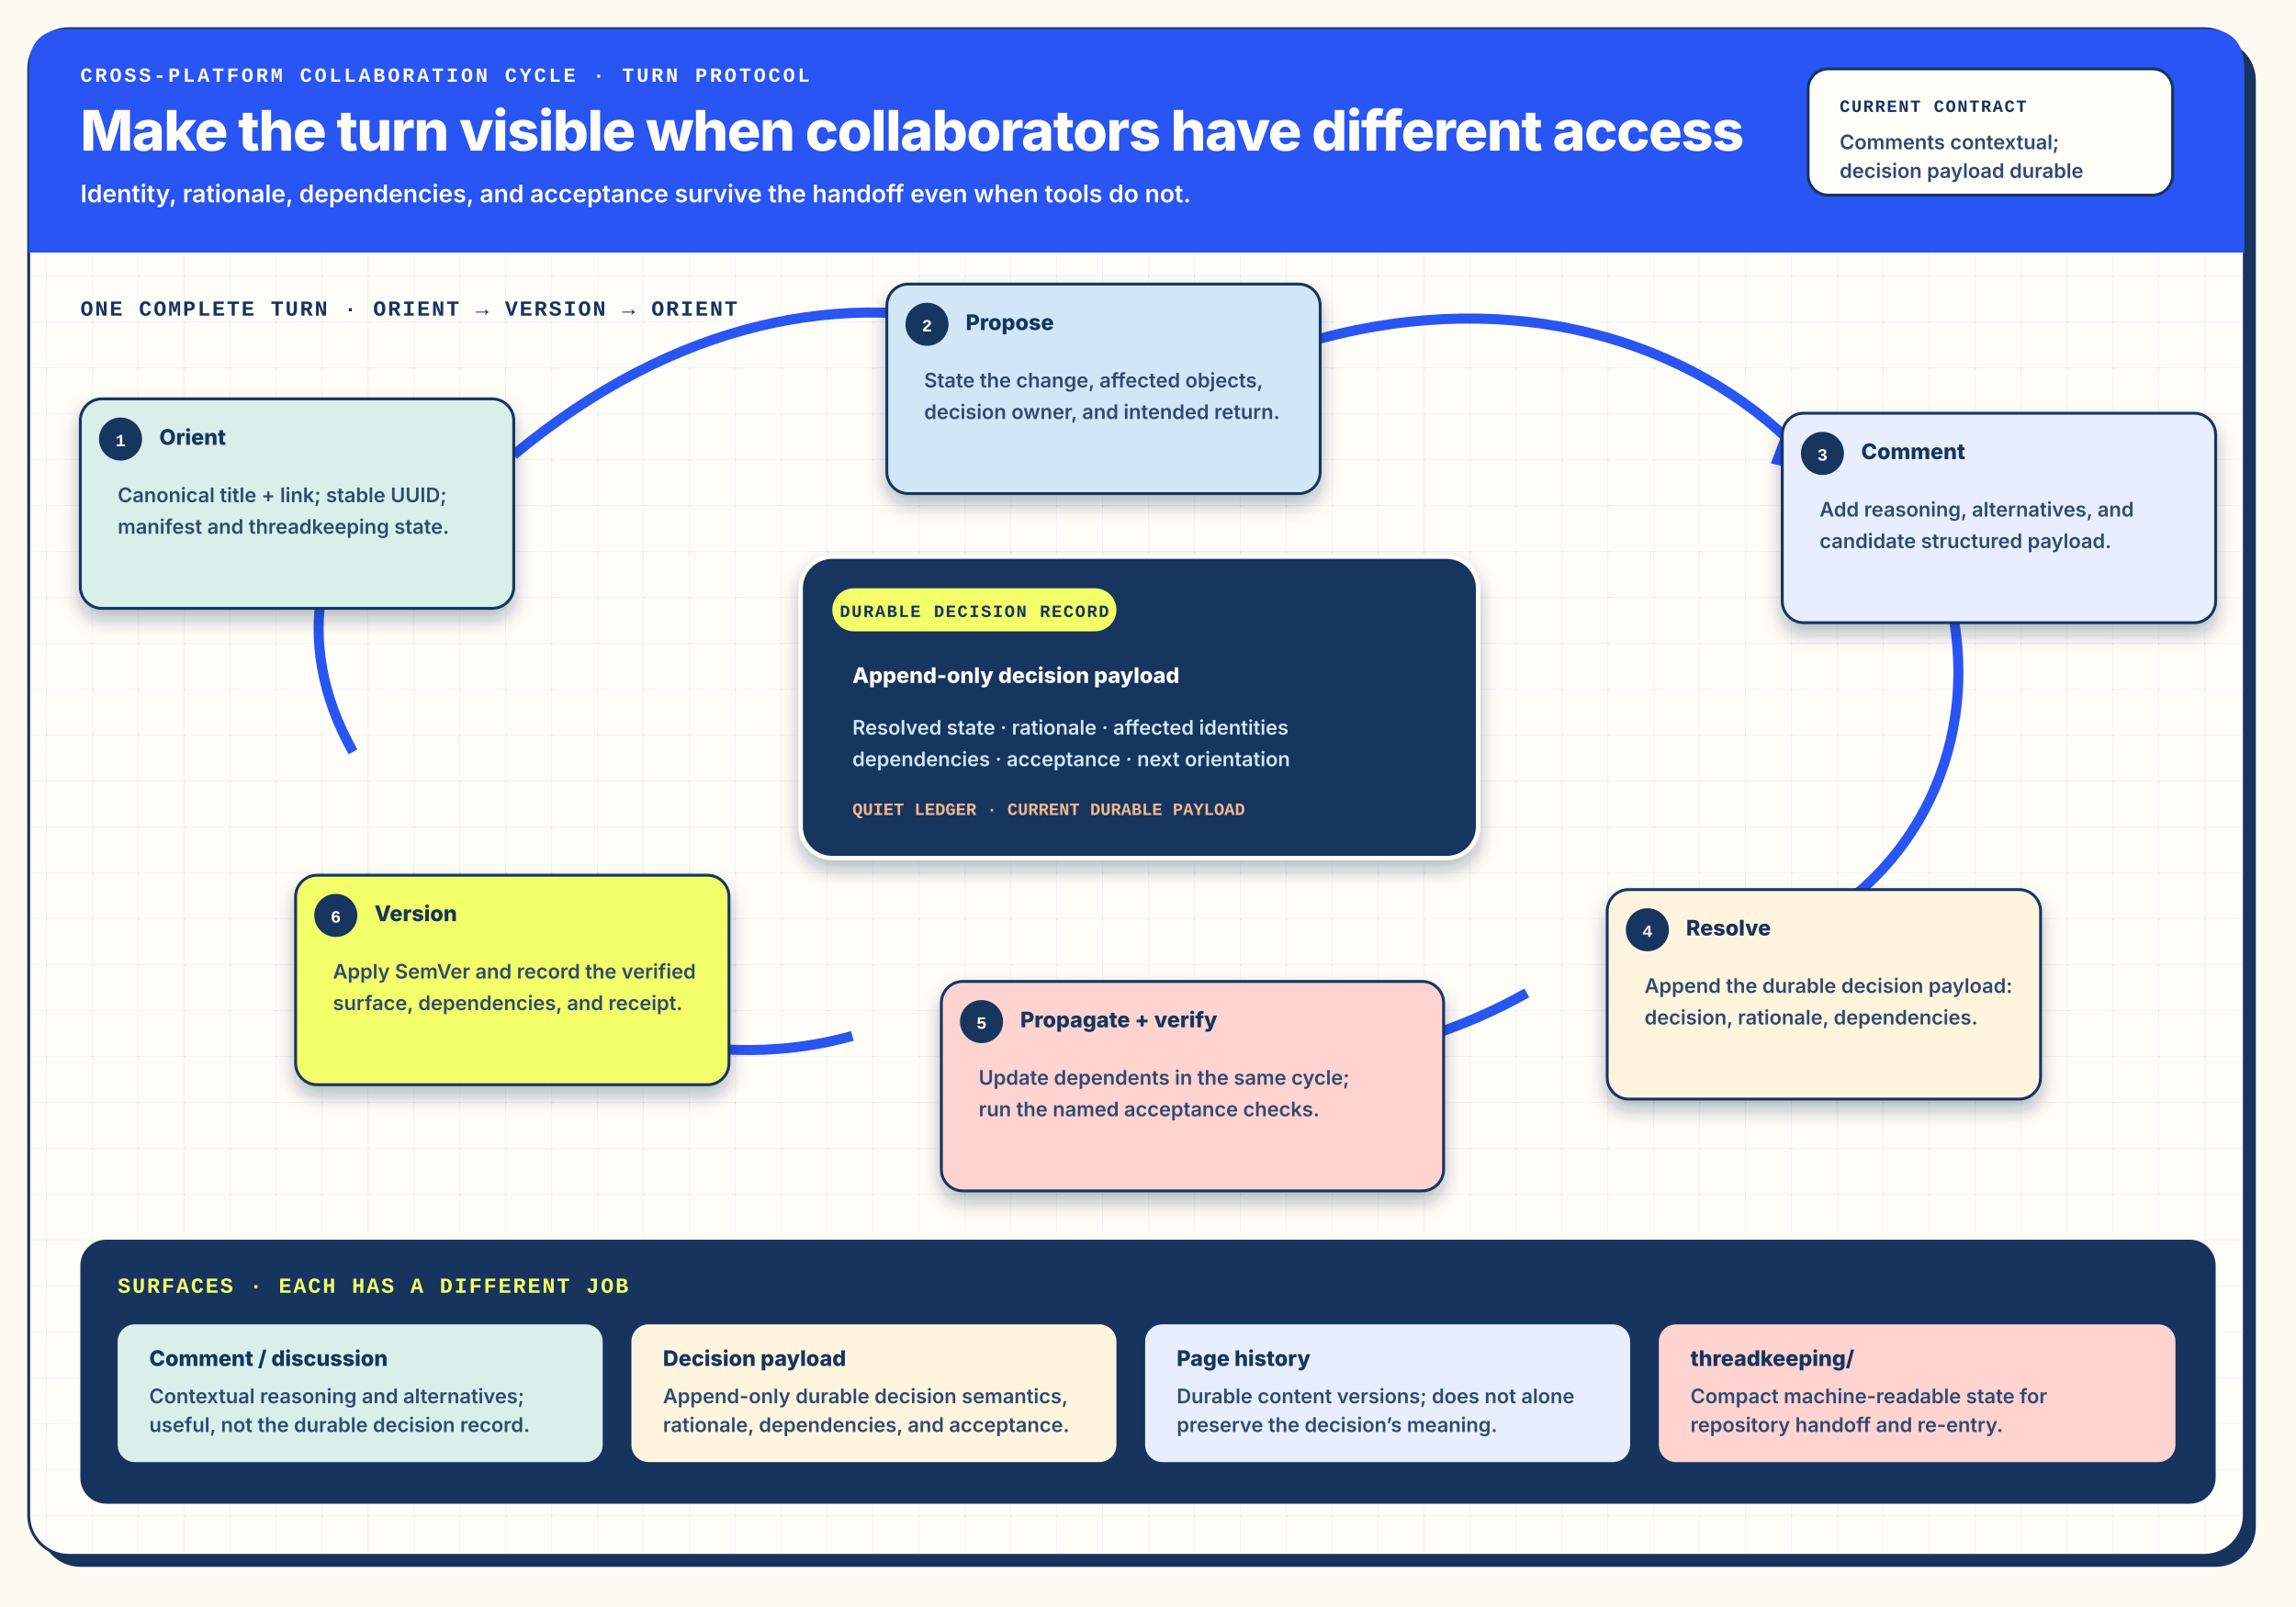
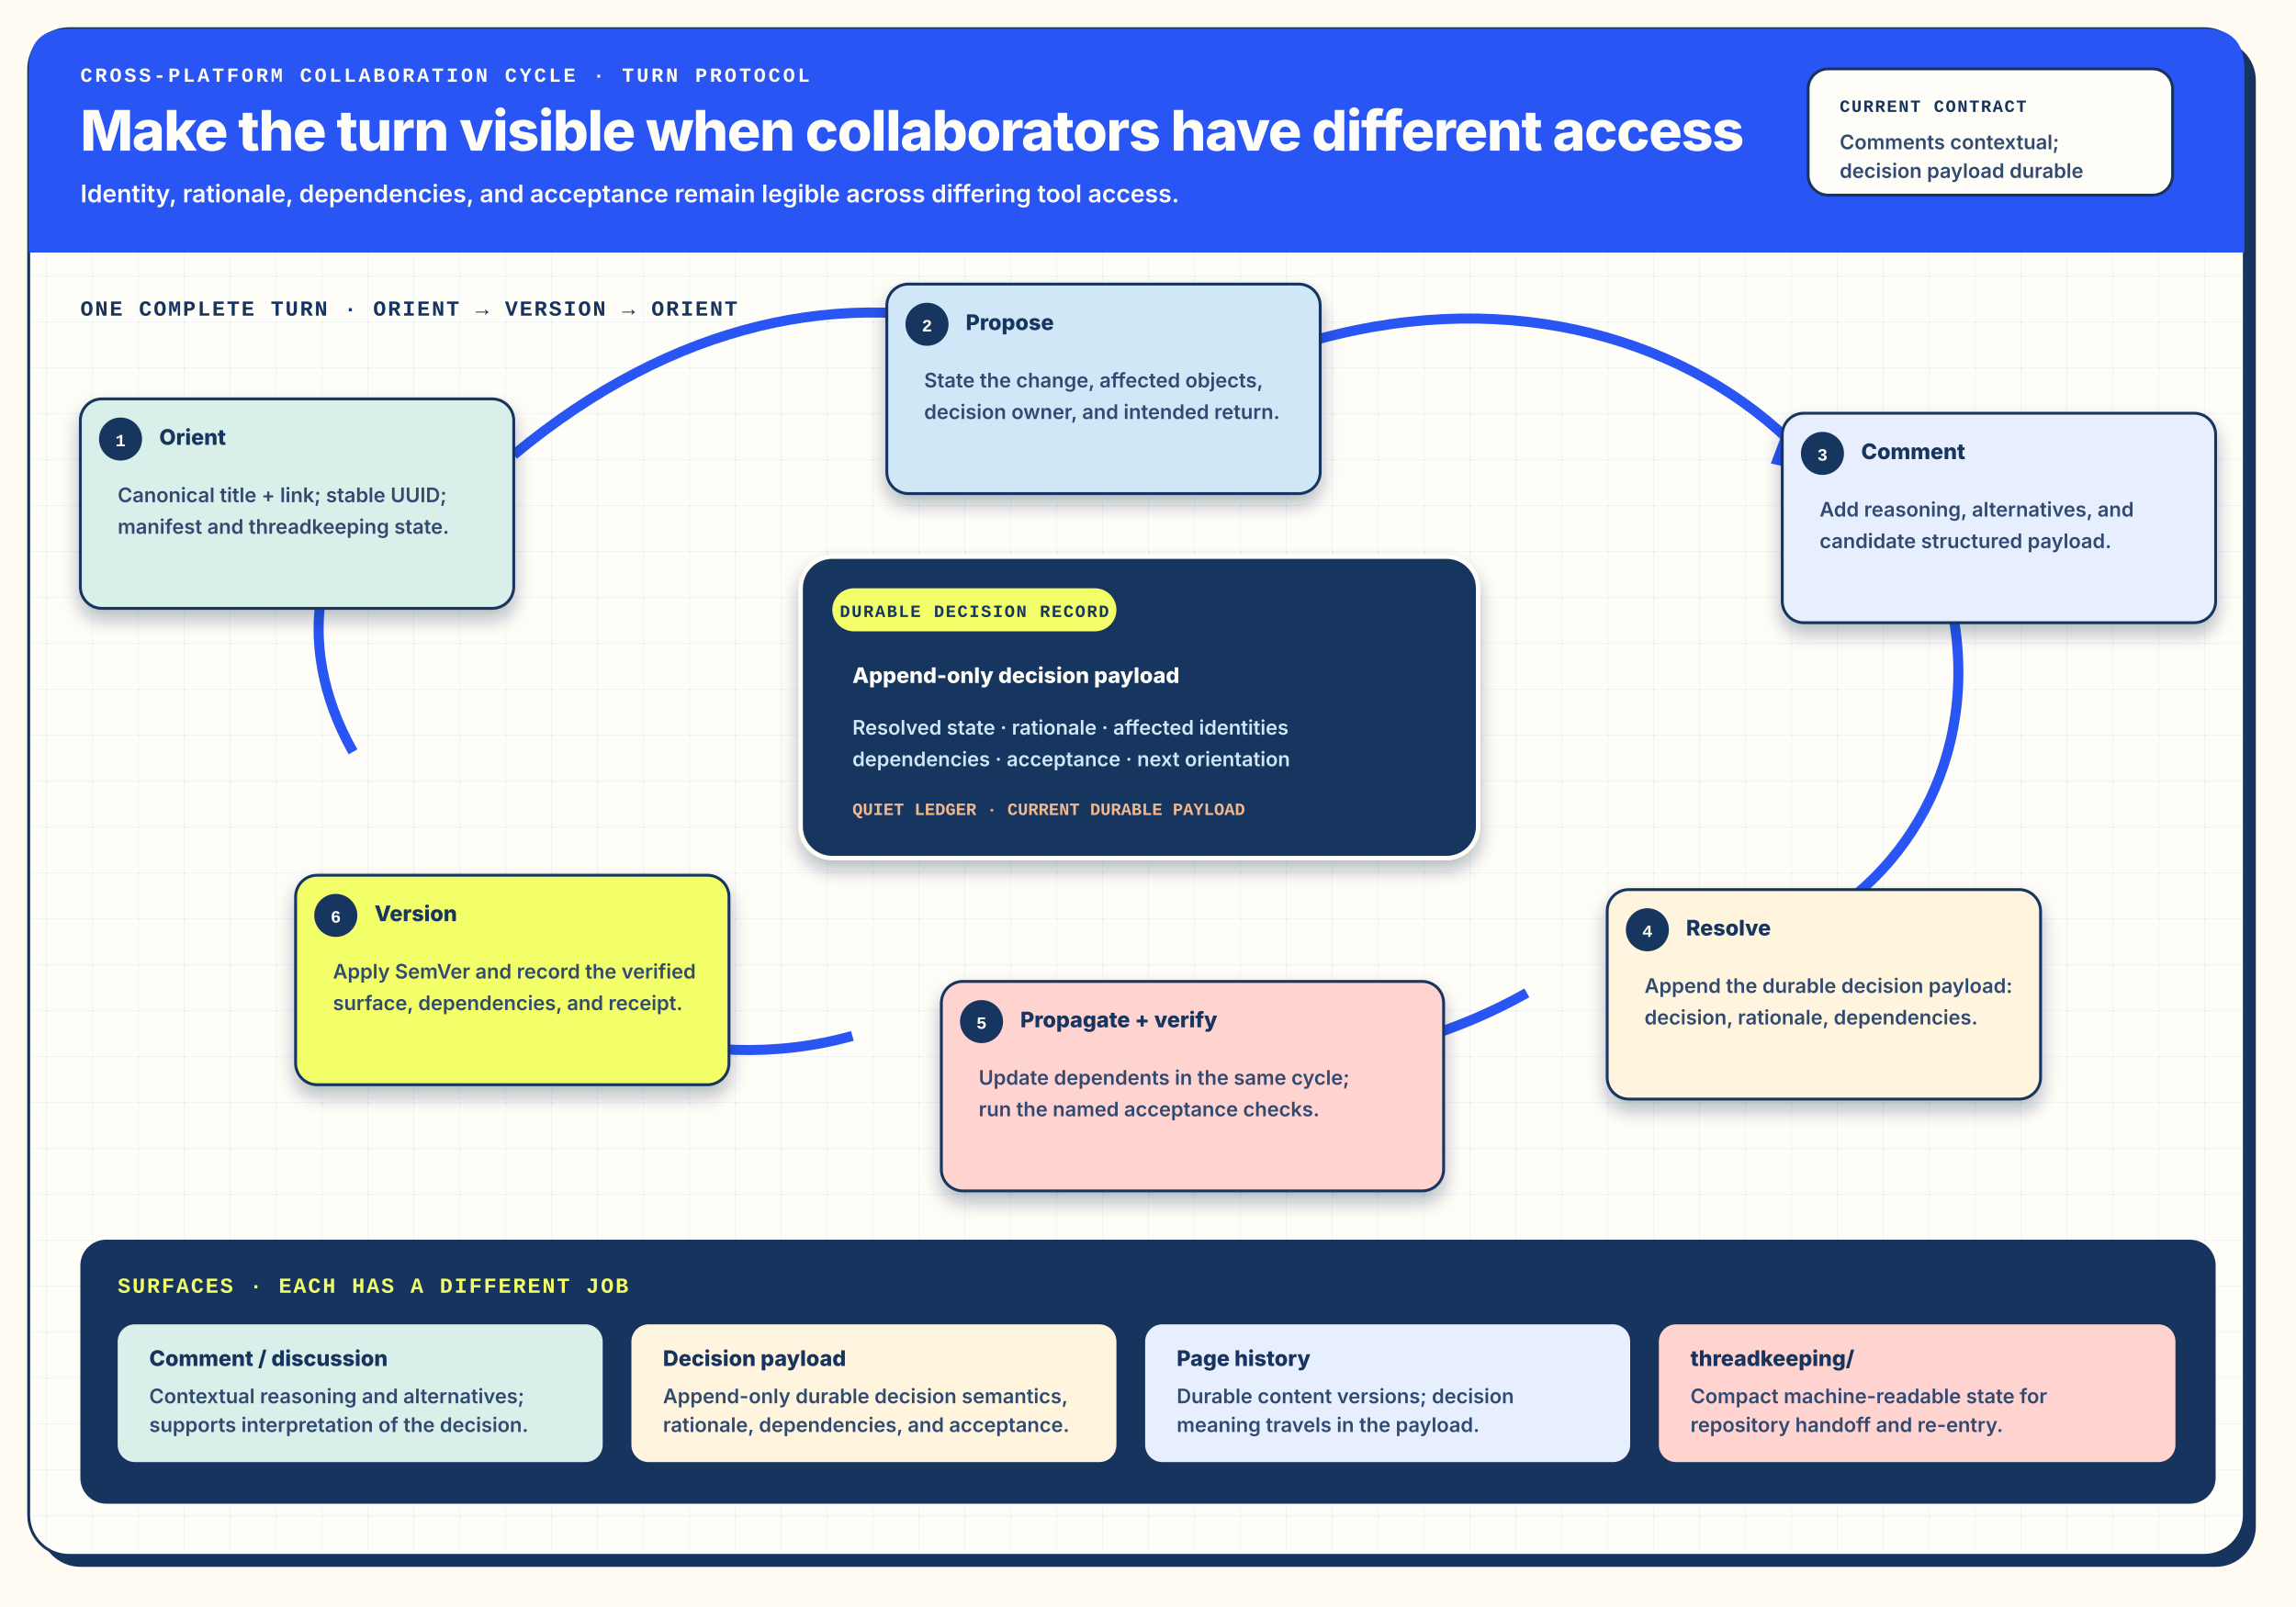
<svg xmlns="http://www.w3.org/2000/svg" width="1600" height="1120" viewBox="0 0 1600 1120" role="img" aria-labelledby="cycle-title cycle-desc">
  <defs>
    <pattern id="cycle-grid" width="32" height="32" patternUnits="userSpaceOnUse">
      <path d="M32 0H0V32" fill="none" stroke="#cfe7f7" stroke-opacity=".42" />
      <circle cx="0" cy="0" r="1.4" fill="#f1b88e" fill-opacity=".26" />
    </pattern>
    <filter id="cycle-shadow" x="-14%" y="-20%" width="128%" height="150%">
      <feDropShadow dx="0" dy="7" stdDeviation="6" flood-color="#071a35" flood-opacity=".29" />
    </filter>
    <style>.sans{font-family:Inter,ui-sans-serif,system-ui,-apple-system,BlinkMacSystemFont,"Segoe UI",sans-serif}.mono{font-family:"SFMono-Regular",Consolas,"Liberation Mono",monospace}.eyebrow{font-size:14px;font-weight:800;letter-spacing:1.8px}.title{font-size:39px;font-weight:820;letter-spacing:-.8px}.lead{font-size:17px;font-weight:620}.lane{font-size:15px;font-weight:850;letter-spacing:1.2px}.kicker{font-size:12px;font-weight:850;letter-spacing:1px}.card{font-size:15px;font-weight:760}.copy{font-size:14px;font-weight:620}.micro{font-size:12px;font-weight:680}.ink{fill:#17345f}.body{fill:#304a71}.white{fill:#fffdf8}.muted{fill:#5d6f8b}</style>
  </defs>
  <rect width="1600" height="1120" fill="#fffaf2" />
  <rect x="28" y="28" width="1544" height="1064" rx="28" fill="#17345f" />
  <rect x="20" y="20" width="1544" height="1064" rx="28" fill="#fffdf8" stroke="#17345f" stroke-width="2" />
  <rect x="21" y="21" width="1542" height="1062" rx="27" fill="url(#cycle-grid)" />
  <path d="M20 48Q20 20 48 20H1536Q1564 20 1564 48V176H20Z" fill="#2855f3" />
  <text x="56" y="57" class="mono eyebrow white">CROSS-PLATFORM COLLABORATION CYCLE · TURN PROTOCOL</text>
  <text x="56" y="105" class="sans title white">Make the turn visible when collaborators have different access</text>
-   <text x="56" y="141" class="sans lead white">Identity, rationale, dependencies, and acceptance survive the handoff even when tools do not.</text>
+   <text x="56" y="141" class="sans lead white">Identity, rationale, dependencies, and acceptance remain legible across differing tool access.</text>
  <rect x="1260" y="48" width="254" height="88" rx="14" fill="#fffdf8" stroke="#17345f" stroke-width="2" />
  <text x="1282" y="78" class="mono kicker ink">CURRENT CONTRACT</text>
  <text x="1282" y="104" class="sans copy body">Comments contextual;</text>
  <text x="1282" y="124" class="sans copy body">decision payload durable</text>
  <g id="turn" role="group" aria-labelledby="turn-title">
    <text x="56" y="220" class="mono lane ink">ONE COMPLETE TURN · ORIENT → VERSION → ORIENT</text>
    <path d="M358 317C470 224 588 200 698 230" fill="none" stroke="#2855f3" stroke-width="7" />
    <path d="M689 217L722 238L683 244Z" fill="#2855f3" />
    <path d="M920 236C1054 200 1178 236 1254 314" fill="none" stroke="#2855f3" stroke-width="7" />
    <path d="M1242 302L1274 332L1234 323Z" fill="#2855f3" />
    <path d="M1362 434C1378 536 1322 625 1234 658" fill="none" stroke="#2855f3" stroke-width="7" />
    <path d="M1240 644L1208 670L1248 672Z" fill="#2855f3" />
    <path d="M1064 692C972 744 858 754 774 728" fill="none" stroke="#2855f3" stroke-width="7" />
    <path d="M783 716L748 720L778 742Z" fill="#2855f3" />
    <path d="M594 722C486 752 372 710 322 642" fill="none" stroke="#2855f3" stroke-width="7" />
    <path d="M336 637L302 618L318 655Z" fill="#2855f3" />
    <path d="M246 524C202 446 222 367 278 332" fill="none" stroke="#2855f3" stroke-width="7" />
    <path d="M268 344L302 317L262 318Z" fill="#2855f3" />
    <g filter="url(#cycle-shadow)">
      <rect x="56" y="278" width="302" height="146" rx="15" fill="#d9efea" stroke="#17345f" stroke-width="2" />
      <circle cx="84" cy="306" r="15" fill="#17345f" />
      <text x="84" y="311" text-anchor="middle" class="mono kicker white">1</text>
      <text x="111" y="310" class="sans card ink">Orient</text>
      <text x="82" y="350" class="sans copy body">
        <tspan x="82">Canonical title + link; stable UUID;</tspan>
        <tspan x="82" dy="22">manifest and threadkeeping state.</tspan>
      </text>
      <rect x="618" y="198" width="302" height="146" rx="15" fill="#cfe7f7" stroke="#17345f" stroke-width="2" />
      <circle cx="646" cy="226" r="15" fill="#17345f" />
      <text x="646" y="231" text-anchor="middle" class="mono kicker white">2</text>
      <text x="673" y="230" class="sans card ink">Propose</text>
      <text x="644" y="270" class="sans copy body">
        <tspan x="644">State the change, affected objects,</tspan>
        <tspan x="644" dy="22">decision owner, and intended return.</tspan>
      </text>
      <rect x="1242" y="288" width="302" height="146" rx="15" fill="#e7efff" stroke="#17345f" stroke-width="2" />
      <circle cx="1270" cy="316" r="15" fill="#17345f" />
      <text x="1270" y="321" text-anchor="middle" class="mono kicker white">3</text>
      <text x="1297" y="320" class="sans card ink">Comment</text>
      <text x="1268" y="360" class="sans copy body">
        <tspan x="1268">Add reasoning, alternatives, and</tspan>
        <tspan x="1268" dy="22">candidate structured payload.</tspan>
      </text>
      <rect x="1120" y="620" width="302" height="146" rx="15" fill="#fff5de" stroke="#17345f" stroke-width="2" />
      <circle cx="1148" cy="648" r="15" fill="#17345f" />
      <text x="1148" y="653" text-anchor="middle" class="mono kicker white">4</text>
      <text x="1175" y="652" class="sans card ink">Resolve</text>
      <text x="1146" y="692" class="sans copy body">
        <tspan x="1146">Append the durable decision payload:</tspan>
        <tspan x="1146" dy="22">decision, rationale, dependencies.</tspan>
      </text>
      <rect x="656" y="684" width="350" height="146" rx="15" fill="#ffd3d0" stroke="#17345f" stroke-width="2" />
      <circle cx="684" cy="712" r="15" fill="#17345f" />
      <text x="684" y="717" text-anchor="middle" class="mono kicker white">5</text>
      <text x="711" y="716" class="sans card ink">Propagate + verify</text>
      <text x="682" y="756" class="sans copy body">
        <tspan x="682">Update dependents in the same cycle;</tspan>
        <tspan x="682" dy="22">run the named acceptance checks.</tspan>
      </text>
      <rect x="206" y="610" width="302" height="146" rx="15" fill="#f2ff67" stroke="#17345f" stroke-width="2" />
      <circle cx="234" cy="638" r="15" fill="#17345f" />
      <text x="234" y="643" text-anchor="middle" class="mono kicker white">6</text>
      <text x="261" y="642" class="sans card ink">Version</text>
      <text x="232" y="682" class="sans copy body">
        <tspan x="232">Apply SemVer and record the verified</tspan>
        <tspan x="232" dy="22">surface, dependencies, and receipt.</tspan>
      </text>
      <rect x="558" y="388" width="472" height="210" rx="22" fill="#17345f" stroke="#fffdf8" stroke-width="3" />
      <rect x="580" y="410" width="198" height="30" rx="15" fill="#f2ff67" />
      <text x="679" y="430" text-anchor="middle" class="mono kicker ink">DURABLE DECISION RECORD</text>
      <text x="594" y="476" class="sans card white">Append-only decision payload</text>
      <text x="594" y="512" class="sans copy" fill="#cfe7f7">
        <tspan x="594">Resolved state · rationale · affected identities</tspan>
        <tspan x="594" dy="22">dependencies · acceptance · next orientation</tspan>
      </text>
      <text x="594" y="568" class="mono micro" fill="#f1b88e">QUIET LEDGER · CURRENT DURABLE PAYLOAD</text>
    </g>
  </g>
  <g id="surfaces" role="group" aria-labelledby="surfaces-title">
    <rect x="56" y="864" width="1488" height="184" rx="18" fill="#17345f" />
    <text x="82" y="901" class="mono lane" fill="#f2ff67">SURFACES · EACH HAS A DIFFERENT JOB</text>
    <g class="sans">
      <rect x="82" y="923" width="338" height="96" rx="12" fill="#d9efea" />
      <text x="104" y="952" class="card ink">Comment / discussion</text>
      <text x="104" y="978" class="copy body">
        <tspan x="104">Contextual reasoning and alternatives;</tspan>
-         <tspan x="104" dy="20">useful, not the durable decision record.</tspan>
+         <tspan x="104" dy="20">supports interpretation of the decision.</tspan>
      </text>
      <rect x="440" y="923" width="338" height="96" rx="12" fill="#fff5de" />
      <text x="462" y="952" class="card ink">Decision payload</text>
      <text x="462" y="978" class="copy body">
        <tspan x="462">Append-only durable decision semantics,</tspan>
        <tspan x="462" dy="20">rationale, dependencies, and acceptance.</tspan>
      </text>
      <rect x="798" y="923" width="338" height="96" rx="12" fill="#e7efff" />
      <text x="820" y="952" class="card ink">Page history</text>
      <text x="820" y="978" class="copy body">
-         <tspan x="820">Durable content versions; does not alone</tspan>
-         <tspan x="820" dy="20">preserve the decision’s meaning.</tspan>
+         <tspan x="820">Durable content versions; decision</tspan>
+         <tspan x="820" dy="20">meaning travels in the payload.</tspan>
      </text>
      <rect x="1156" y="923" width="360" height="96" rx="12" fill="#ffd3d0" />
      <text x="1178" y="952" class="card ink">threadkeeping/</text>
      <text x="1178" y="978" class="copy body">
        <tspan x="1178">Compact machine-readable state for</tspan>
        <tspan x="1178" dy="20">repository handoff and re-entry.</tspan>
      </text>
    </g>
  </g>
</svg>
